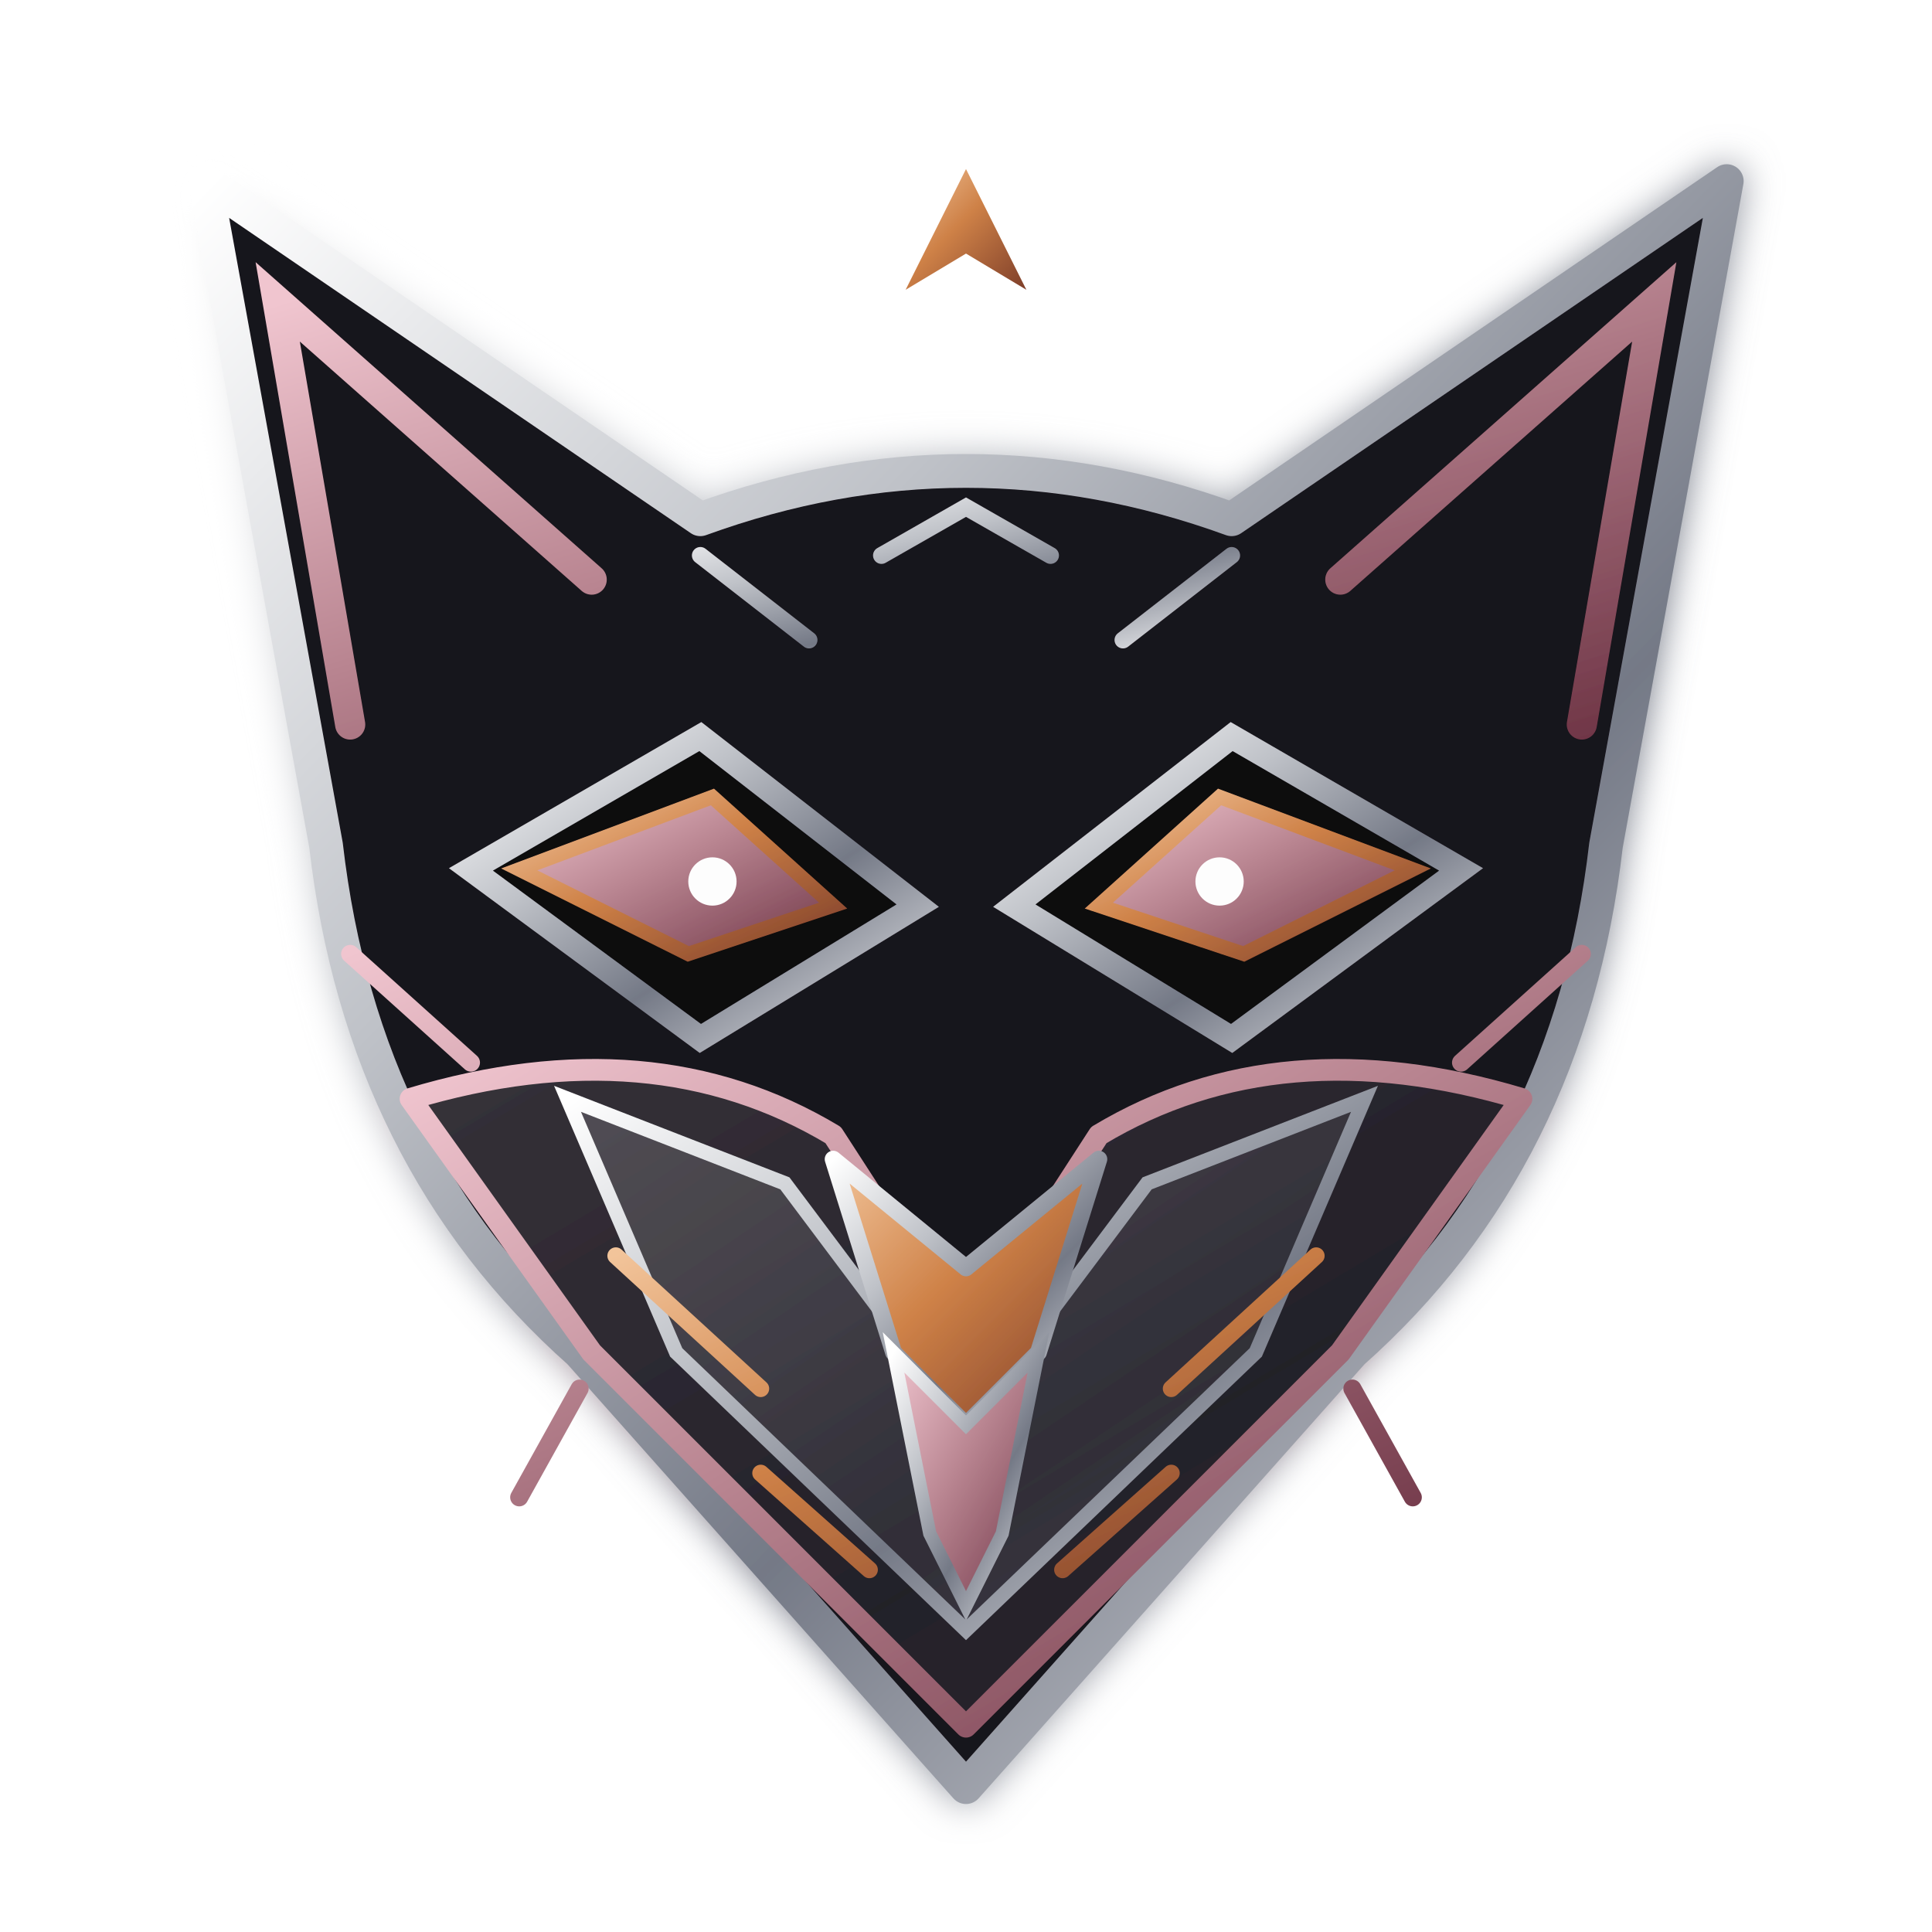
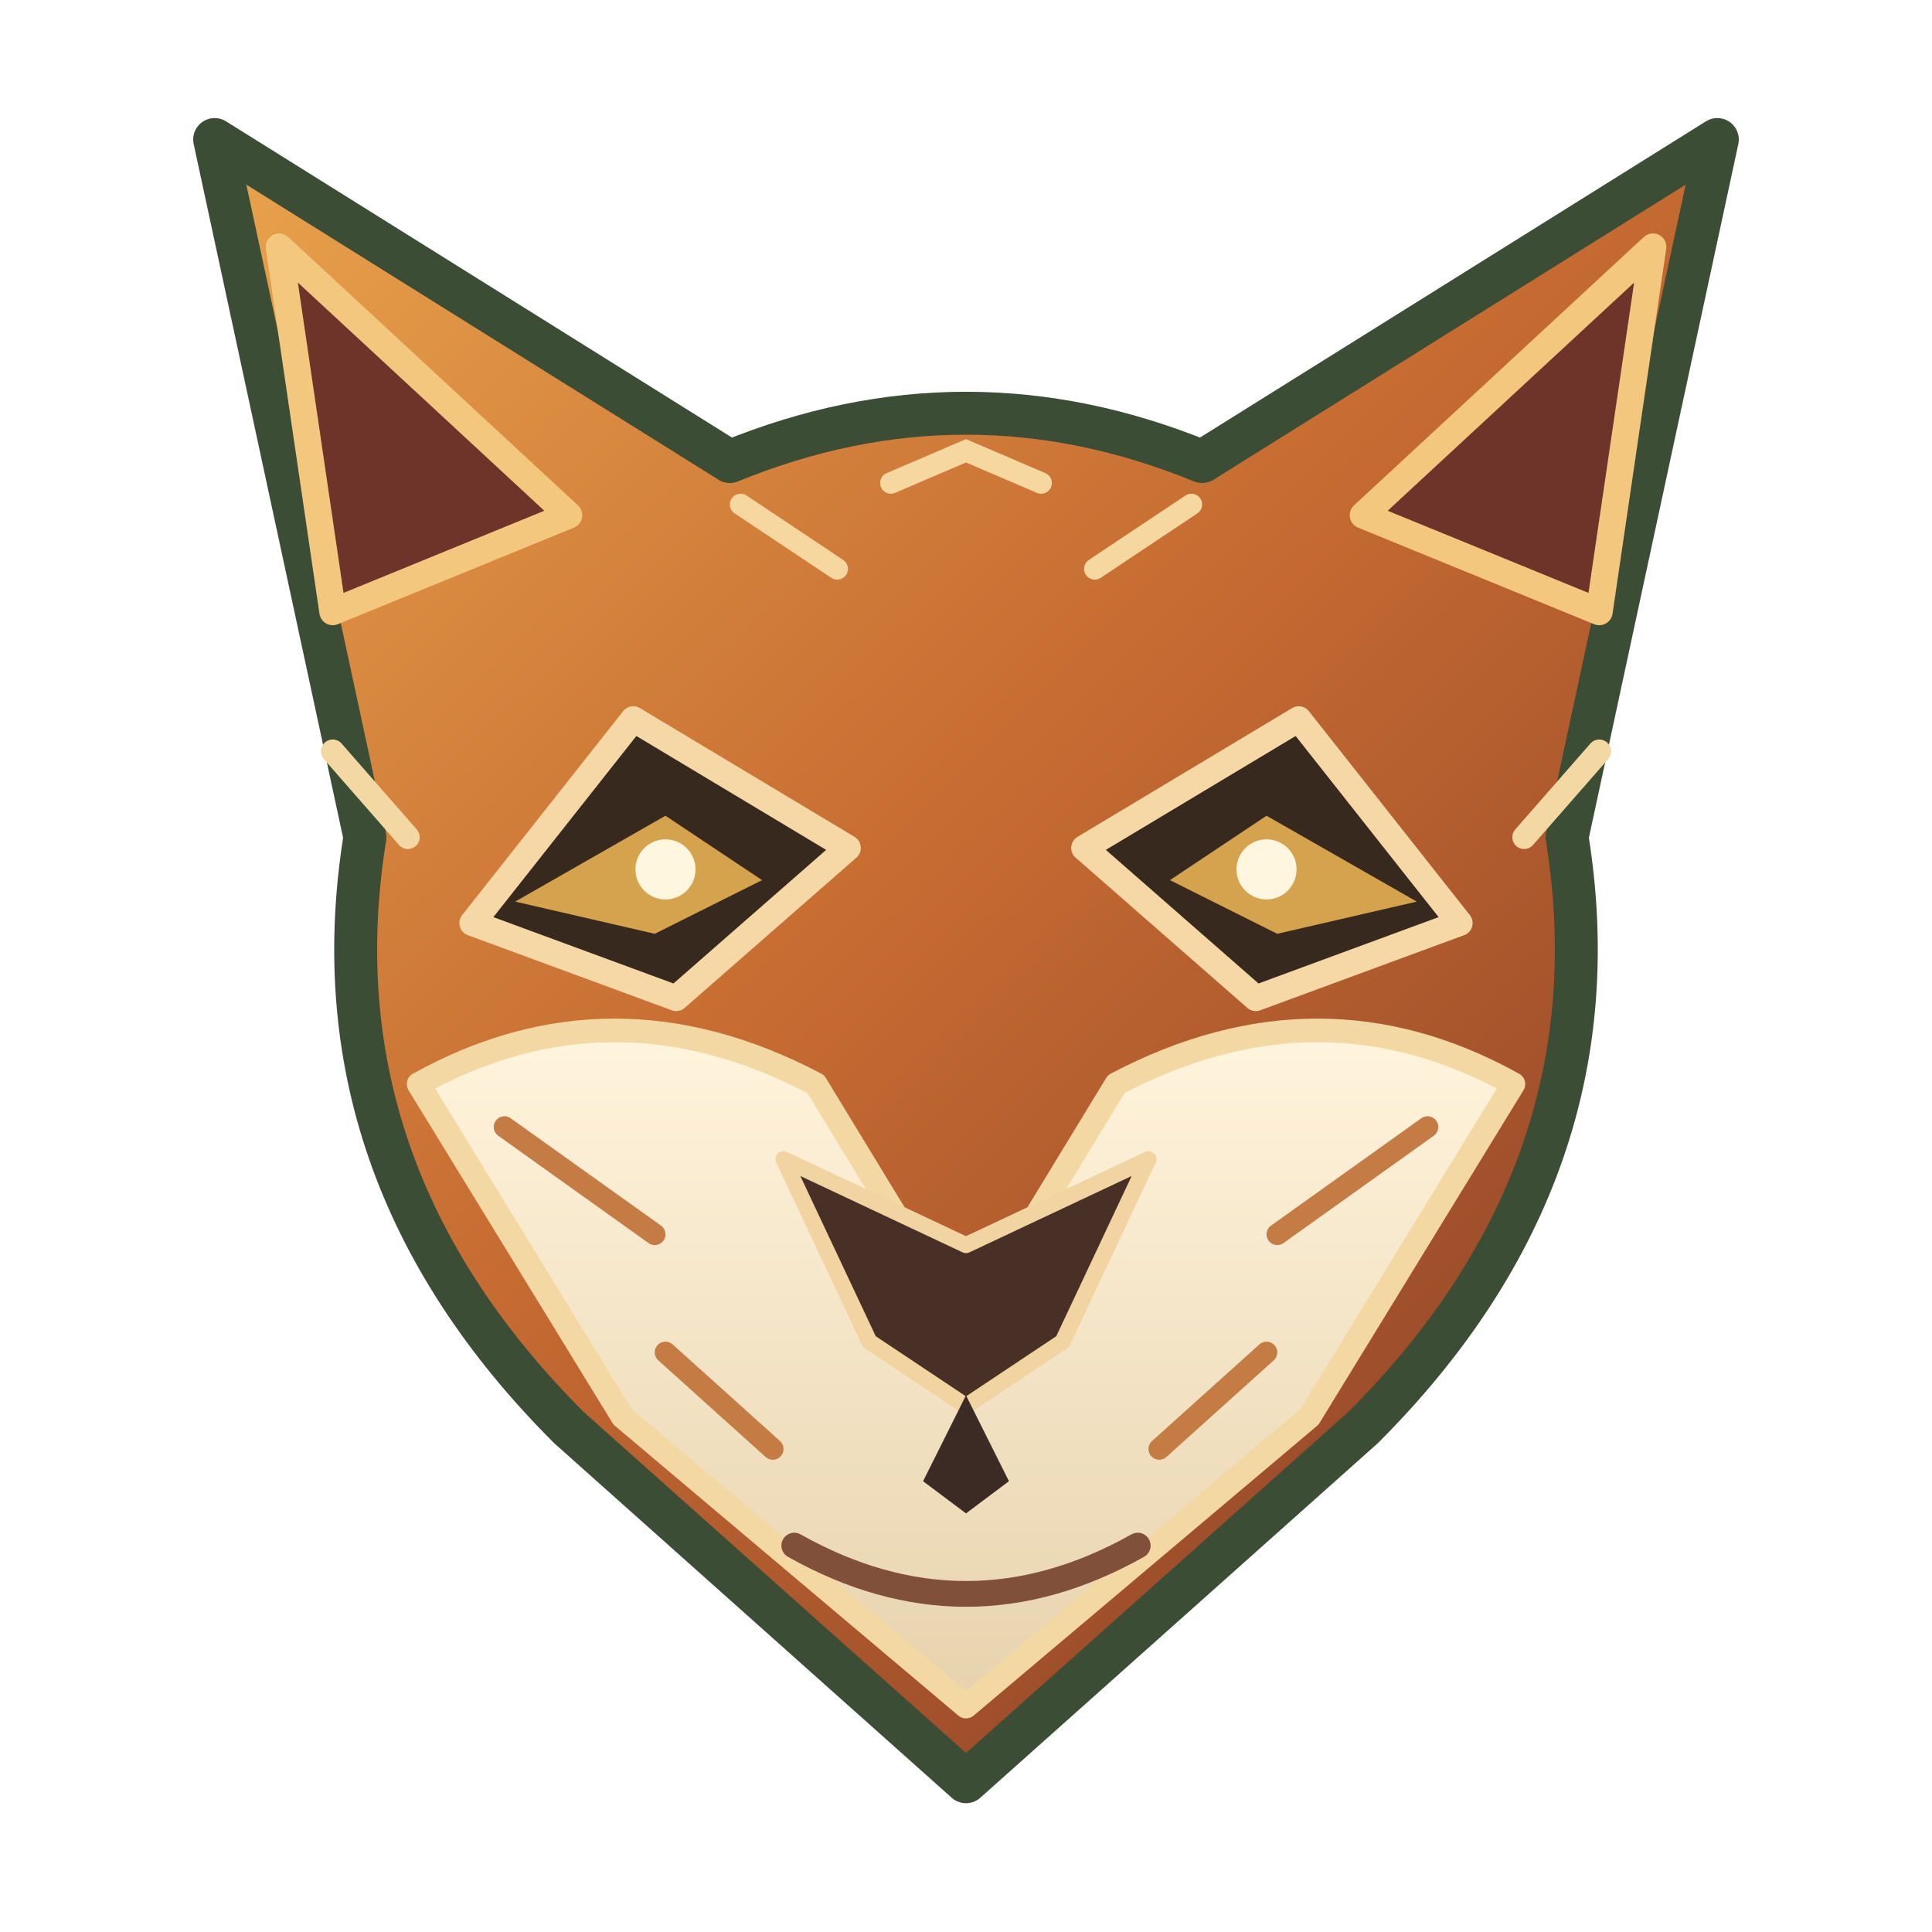
- <svg xmlns="http://www.w3.org/2000/svg" viewBox="0 0 160 160" role="img" aria-labelledby="title desc">
+ <svg xmlns="http://www.w3.org/2000/svg" viewBox="0 0 180 180" role="img" aria-labelledby="title desc">
  <defs>
-     <linearGradient id="silver" x1="0" y1="0" x2="1" y2="1">
-       <stop stop-color="#fff" />
-       <stop offset=".32" stop-color="#bfc2c8" />
-       <stop offset=".62" stop-color="#747986" />
-       <stop offset="1" stop-color="#e7e8eb" />
+     <linearGradient id="fur" x1="0" y1="0" x2="0.9" y2="1">
+       <stop stop-color="#e9a34c" />
+       <stop offset=".48" stop-color="#c66b32" />
+       <stop offset="1" stop-color="#873d27" />
    </linearGradient>
-     <linearGradient id="rose" x1="0" y1="0" x2="1" y2="1">
-       <stop stop-color="#f0c5cf" />
-       <stop offset=".45" stop-color="#b98591" />
-       <stop offset="1" stop-color="#6f3546" />
+     <linearGradient id="cream" x1="0" y1="0" x2="0" y2="1">
+       <stop stop-color="#fff4dd" />
+       <stop offset="1" stop-color="#e7d2ac" />
    </linearGradient>
-     <linearGradient id="copper" x1="0" y1="0" x2="1" y2="1">
-       <stop stop-color="#f2c49a" />
-       <stop offset=".45" stop-color="#ce8147" />
-       <stop offset="1" stop-color="#7e3e29" />
+     <linearGradient id="ear" x1="0" y1="0" x2="1" y2="1">
+       <stop stop-color="#d98242" />
+       <stop offset="1" stop-color="#8f3d2b" />
    </linearGradient>
-     <filter id="glow" x="-35%" y="-35%" width="170%" height="170%">
-       <feGaussianBlur stdDeviation="1.5" result="blur" />
-       <feMerge>
-         <feMergeNode in="blur" />
-         <feMergeNode in="SourceGraphic" />
-       </feMerge>
-     </filter>
  </defs>
-   <g filter="url(#glow)">
-     <path d="M27 70 17 15 58 43 Q80 35 102 43 L143 15 133 70 Q130 96 112 112 L80 148 48 112 Q30 96 27 70Z" fill="#17121a" stroke="url(#silver)" stroke-width="2.8" stroke-linejoin="round" />
-     <path d="M29 60 23 25 49 48 M131 60 137 25 111 48" fill="none" stroke="url(#rose)" stroke-width="2.5" stroke-linecap="round" />
-     <path d="M39 72 58 61 76 75 58 86Z" fill="#0b080d" stroke="url(#silver)" stroke-width="2" />
-     <path d="M121 72 102 61 84 75 102 86Z" fill="#0b080d" stroke="url(#silver)" stroke-width="2" />
-     <path d="M43 72 59 66 69 75 57 79Z" fill="url(#rose)" stroke="url(#copper)" stroke-width="1.2" />
-     <path d="M117 72 101 66 91 75 103 79Z" fill="url(#rose)" stroke="url(#copper)" stroke-width="1.2" />
-     <circle cx="59" cy="73" r="2" fill="#fdfdfd" />
-     <circle cx="101" cy="73" r="2" fill="#fdfdfd" />
-     <path d="M34 91 Q54 85 69 94 L80 111 91 94 Q106 85 126 91 L111 112 80 143 49 112Z" fill="url(#silver)" fill-opacity=".13" stroke="url(#rose)" stroke-width="1.8" stroke-linejoin="round" />
-     <path d="M47 91 65 98 80 118 95 98 113 91 104 112 80 135 56 112Z" fill="url(#silver)" fill-opacity=".15" stroke="url(#silver)" stroke-width="1.2" />
-     <path d="M69 96 80 105 91 96 86 112 80 118 74 112Z" fill="url(#copper)" stroke="url(#silver)" stroke-width="1.4" stroke-linejoin="round" />
-     <path d="M74 112 80 118 86 112 83 127 80 133 77 127Z" fill="url(#rose)" stroke="url(#silver)" stroke-width="1.1" />
-     <path d="M51 104 63 115 M109 104 97 115 M63 122 72 130 M97 122 88 130" fill="none" stroke="url(#copper)" stroke-width="1.4" stroke-linecap="round" />
-     <path d="M58 46 67 53 M102 46 93 53 M73 46 80 42 87 46" fill="none" stroke="url(#silver)" stroke-width="1.4" stroke-linecap="round" />
-   </g>
-   <path d="M29 79 39 88 M131 79 121 88 M48 115 43 124 M112 115 117 124" fill="none" stroke="url(#rose)" stroke-width="1.5" stroke-linecap="round" />
-   <path d="M80 14 75 24 80 21 85 24Z" fill="url(#copper)" />
+   <path d="M34 78 20 13 68 43 Q90 34 112 43 L160 13 146 78 Q151 109 127 133 L90 166 53 133 Q29 109 34 78Z" fill="url(#fur)" stroke="#3c4d35" stroke-width="4" stroke-linejoin="round" />
+   <path d="M31 57 26 23 53 48Z M149 57 154 23 127 48Z" fill="#6f3429" stroke="#f3c77e" stroke-width="2.5" stroke-linejoin="round" />
+   <path d="M44 86 59 67 79 79 63 93Z M136 86 121 67 101 79 117 93Z" fill="#38291f" stroke="#f5d8a5" stroke-width="2.4" stroke-linejoin="round" />
+   <path d="M48 84 62 76 71 82 61 87Z M132 84 118 76 109 82 119 87Z" fill="#d5a24d" />
+   <circle cx="62" cy="81" r="2.8" fill="#fff6df" />
+   <circle cx="118" cy="81" r="2.8" fill="#fff6df" />
+   <path d="M39 101 Q57 91 76 101 L90 124 104 101 Q123 91 141 101 L122 132 90 159 58 132Z" fill="url(#cream)" stroke="#f4d8a4" stroke-width="2.2" stroke-linejoin="round" />
+   <path d="M73 108 90 116 107 108 99 125 90 131 81 125Z" fill="#493026" stroke="#f1d4a1" stroke-width="1.5" stroke-linejoin="round" />
+   <path d="M90 130 86 138 90 141 94 138Z" fill="#3b2b24" />
+   <path d="M74 144 Q90 153 106 144" fill="none" stroke="#81503a" stroke-width="2.4" stroke-linecap="round" />
+   <path d="M47 105 61 115 M133 105 119 115 M62 126 72 135 M118 126 108 135" fill="none" stroke="#c47b44" stroke-width="2" stroke-linecap="round" />
+   <path d="M69 47 78 53 M111 47 102 53 M83 45 90 42 97 45" fill="none" stroke="#f7d7a0" stroke-width="2" stroke-linecap="round" />
+   <path d="M31 70 38 78 M149 70 142 78" fill="none" stroke="#f4d8a4" stroke-width="2.2" stroke-linecap="round" />
</svg>
